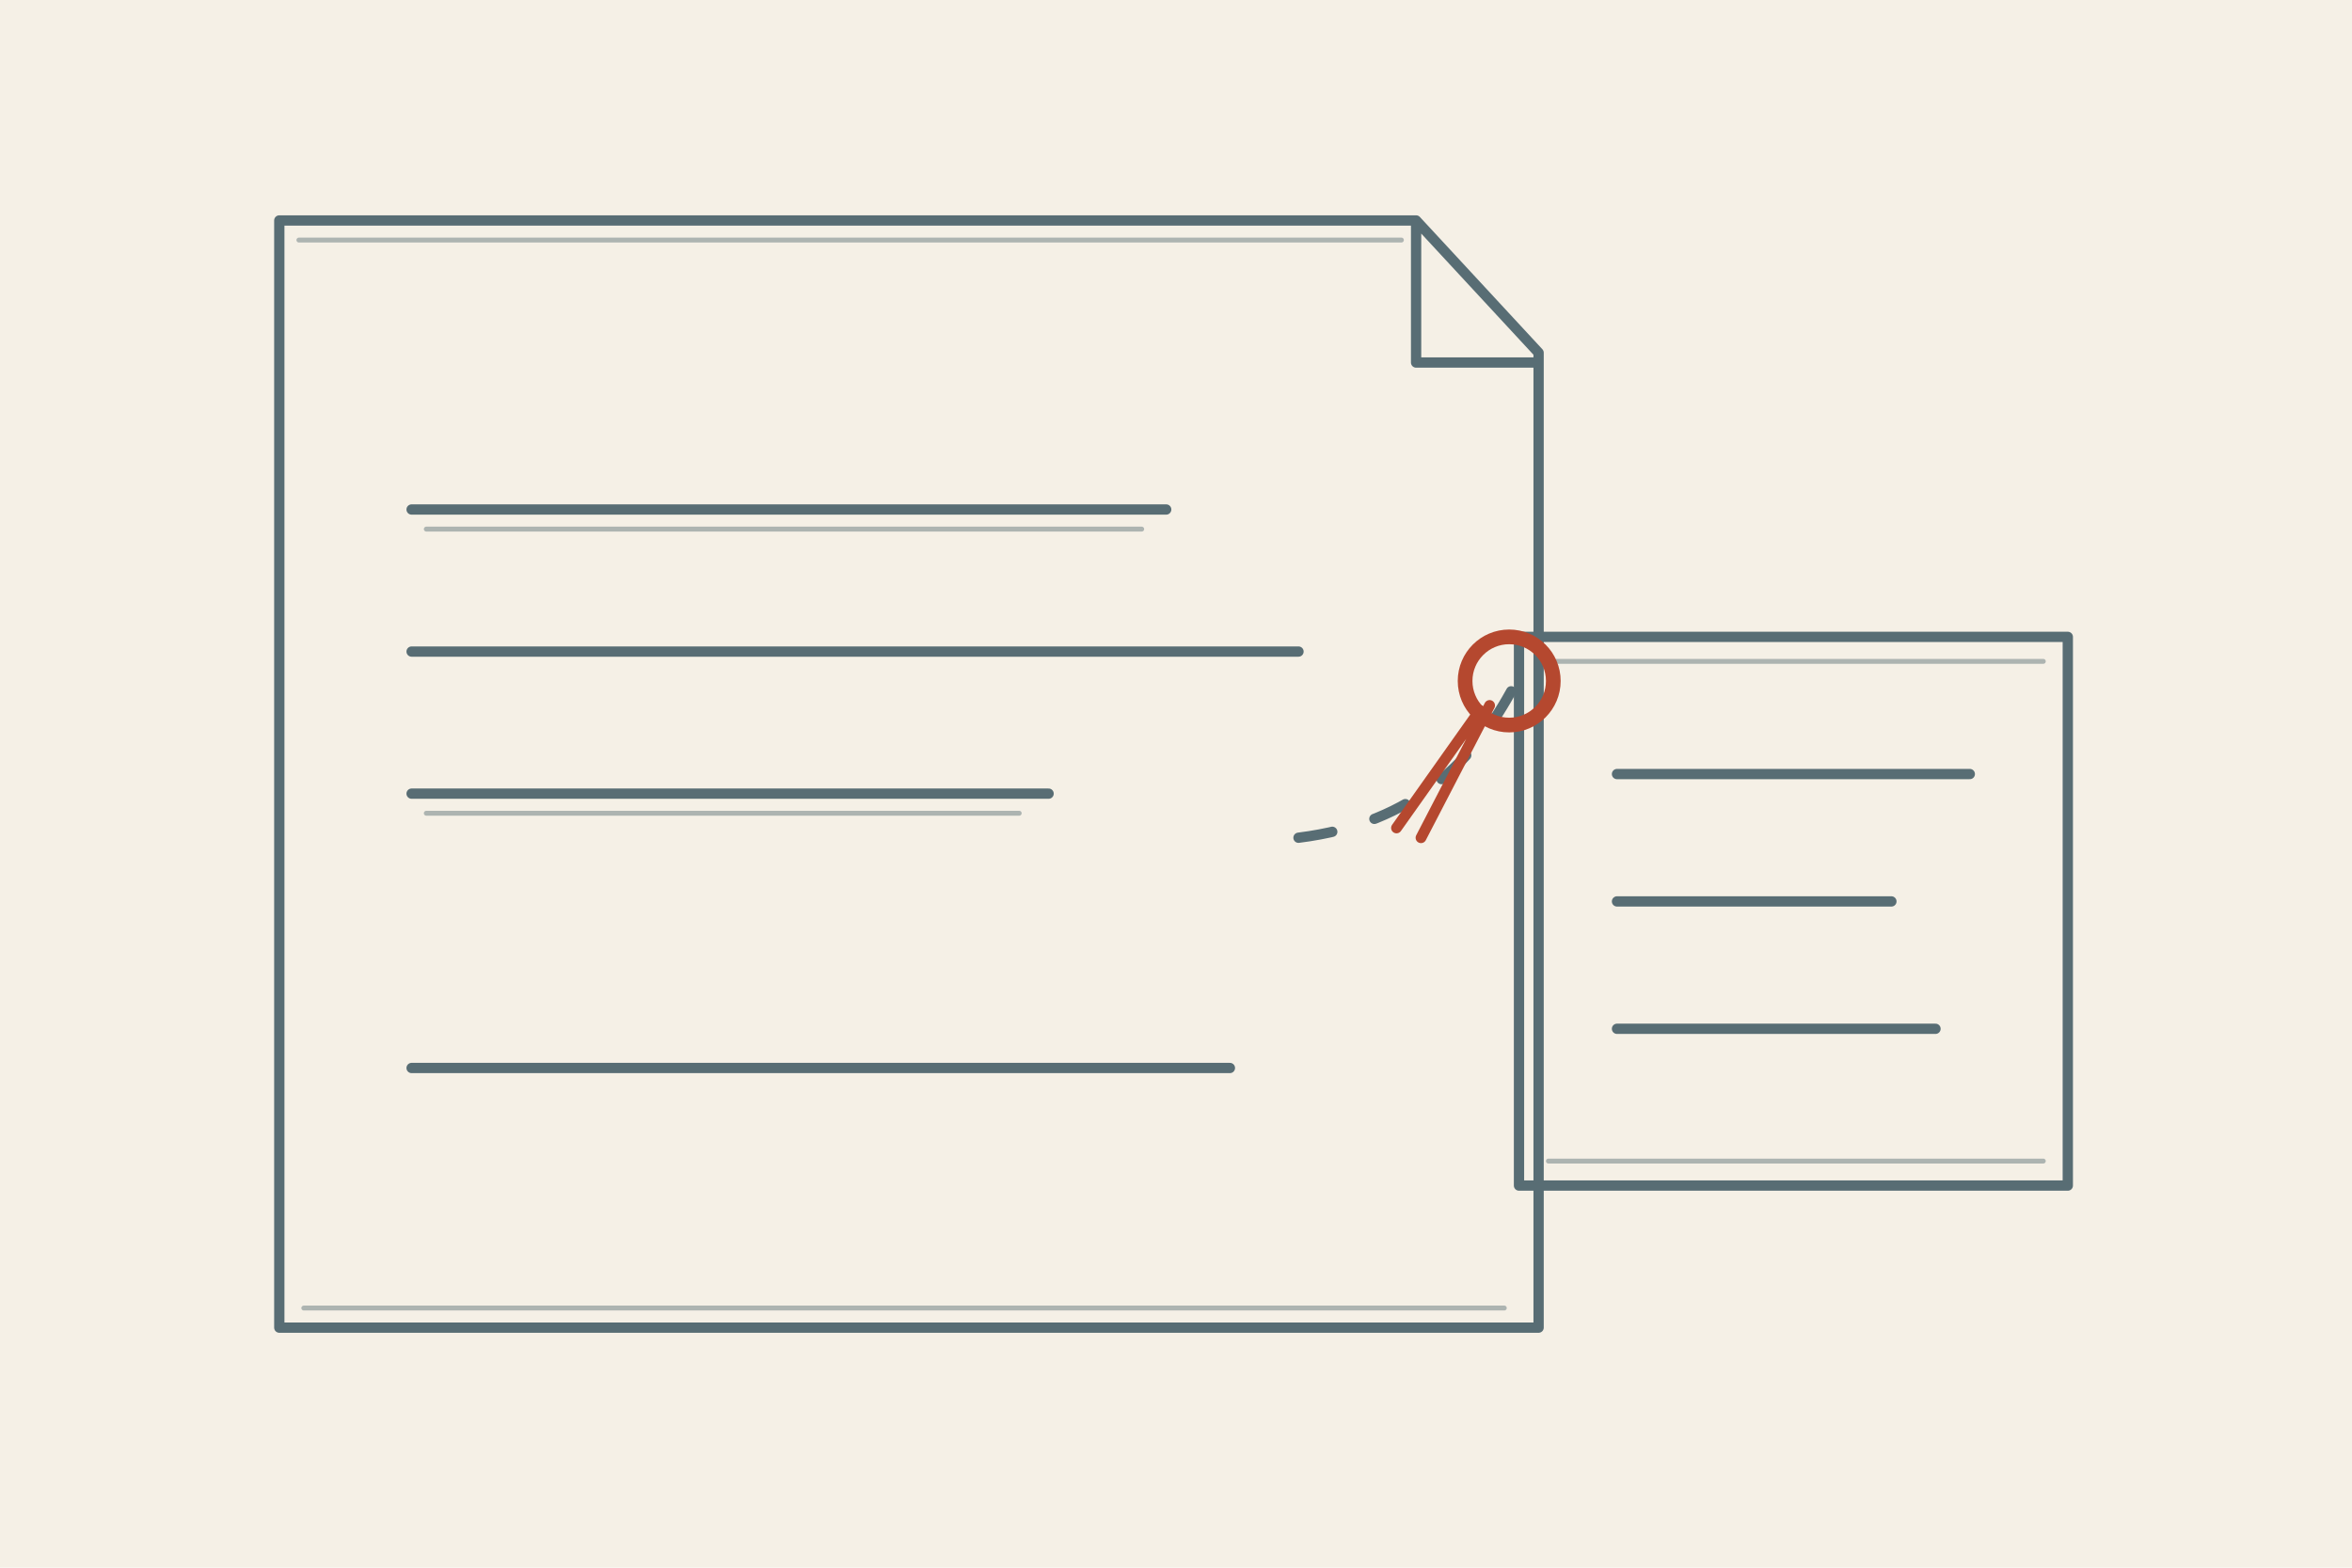
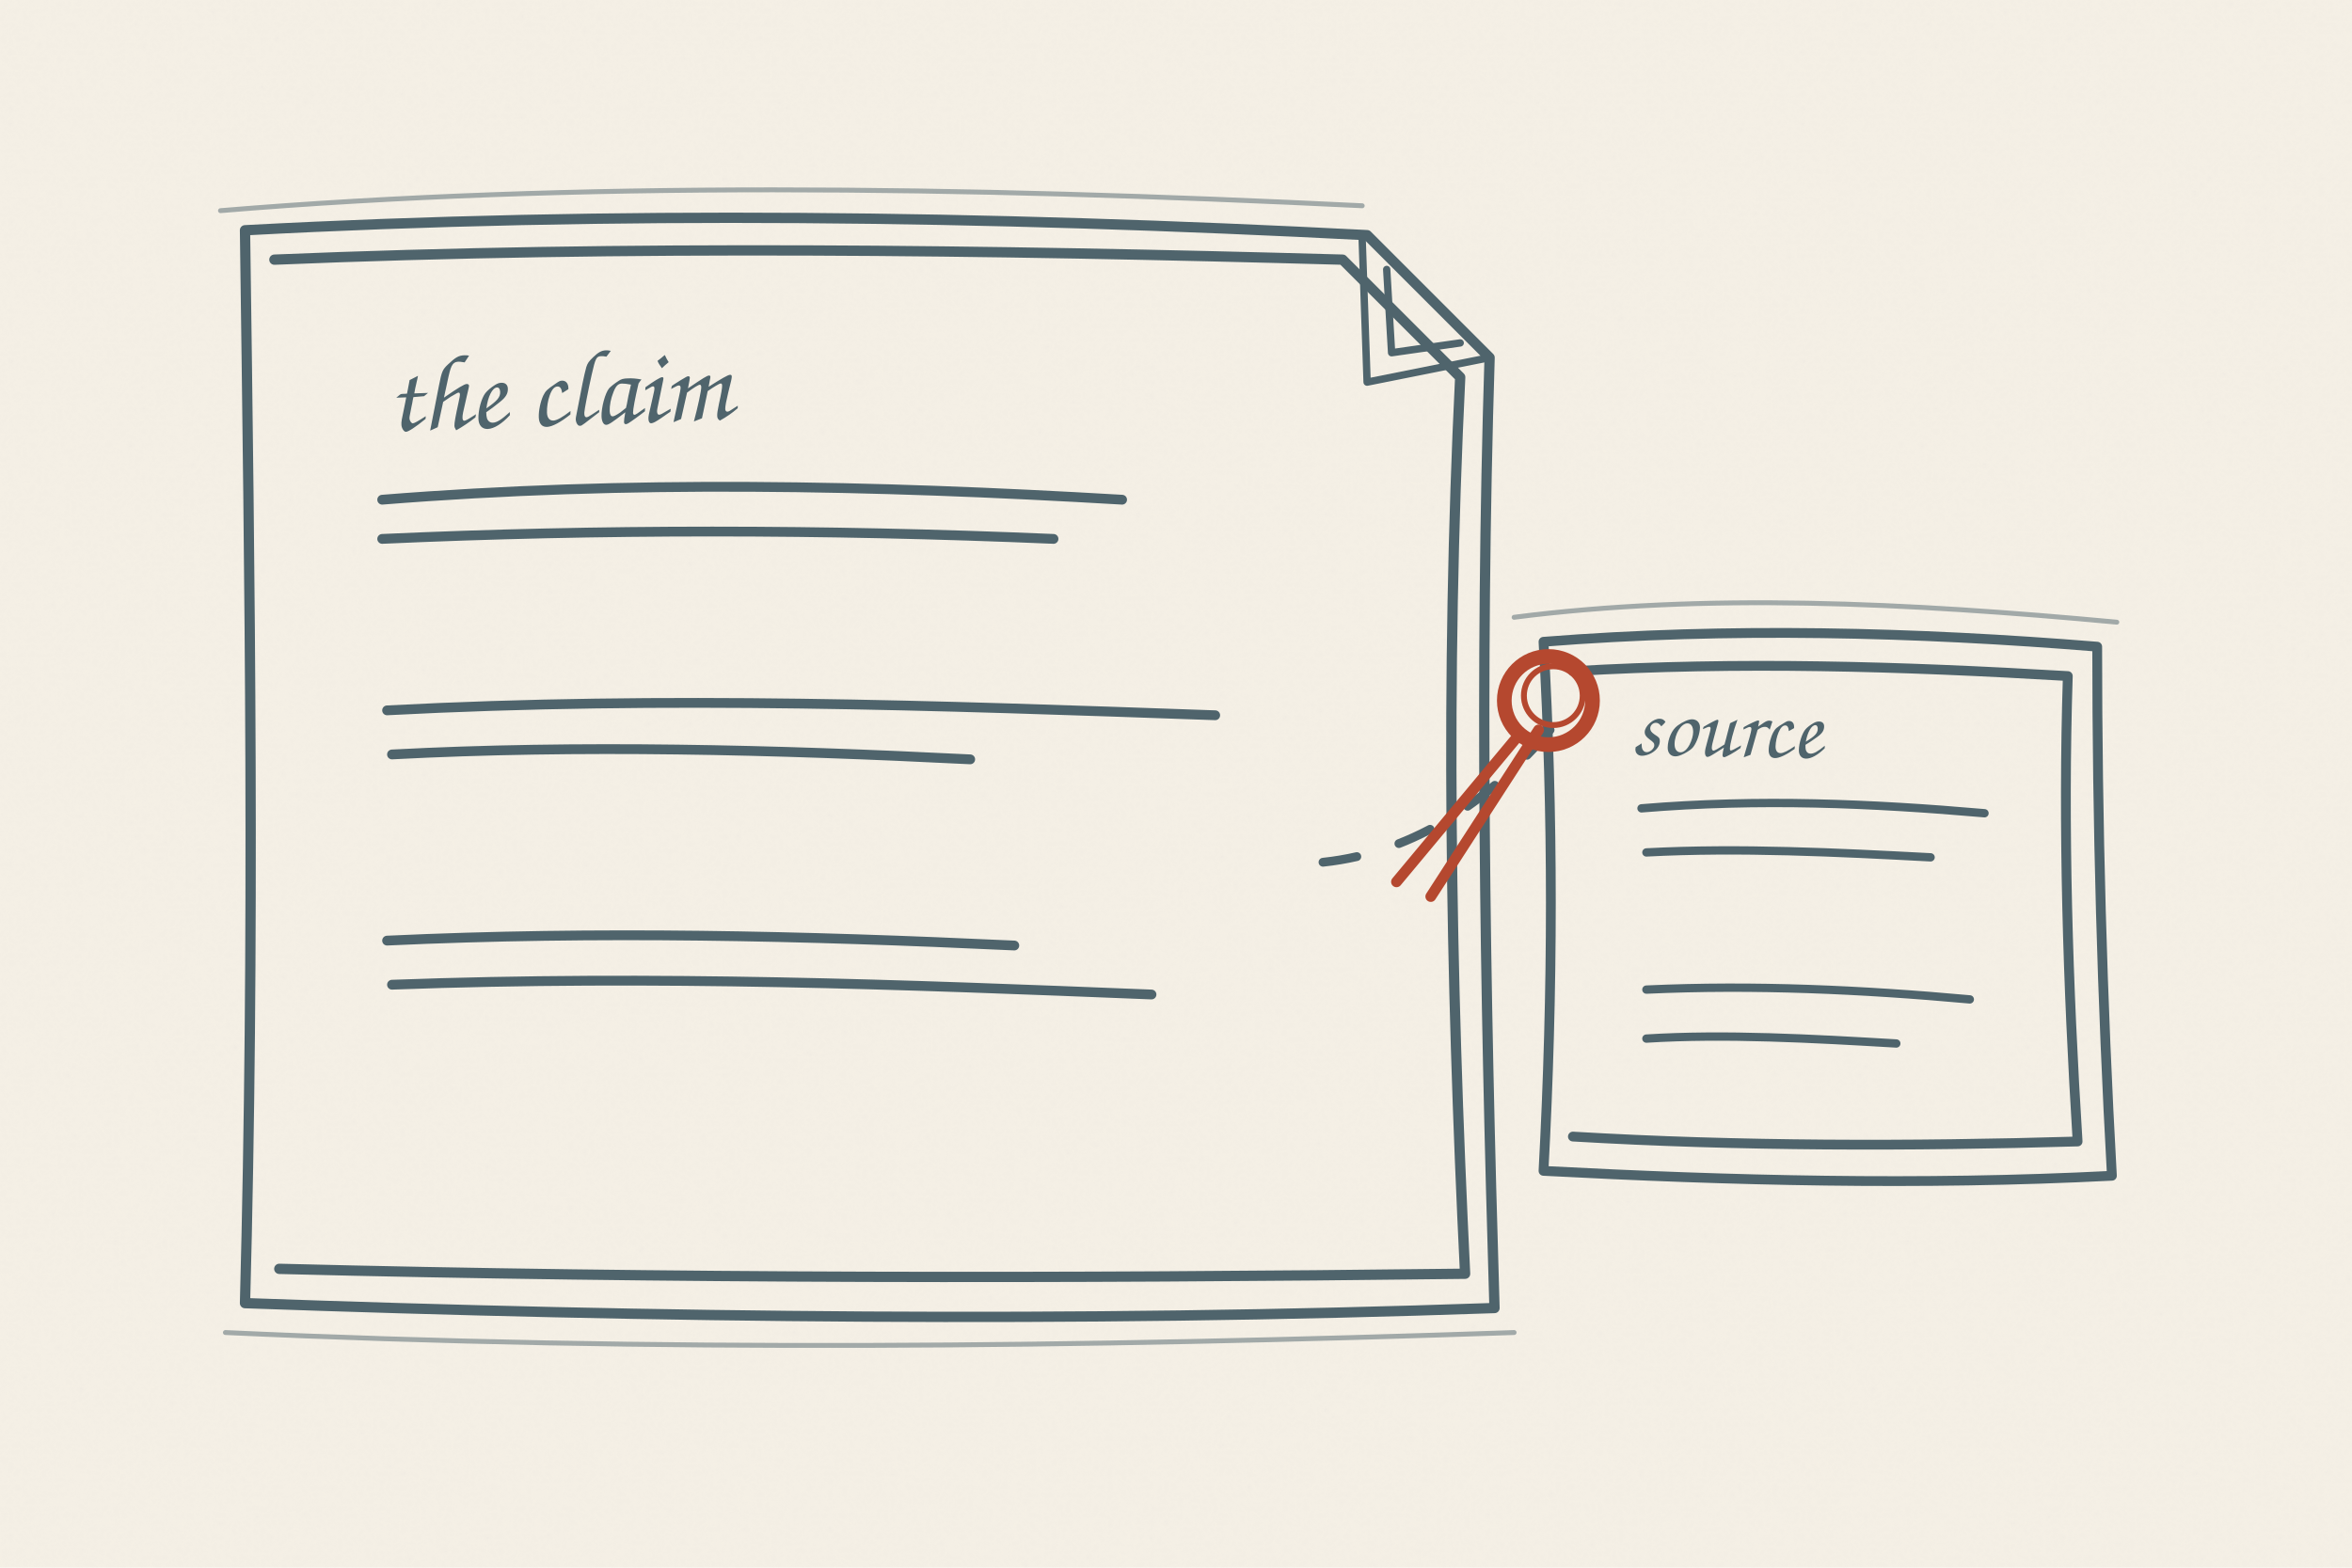
<svg xmlns="http://www.w3.org/2000/svg" viewBox="0 0 480 320" role="img" aria-labelledby="title desc">
+   <defs>
+     <filter id="paper">
+       <feTurbulence baseFrequency=".7" numOctaves="3" seed="12" result="n" />
+       <feColorMatrix in="n" values="0 0 0 0 .27 0 0 0 0 .25 0 0 0 0 .20 0 0 0 .055 0" />
+     </filter>
+   </defs>
  <rect width="480" height="320" fill="#f5f0e6" />
-   <g fill="none" stroke="#586d74" stroke-linecap="round" stroke-linejoin="round">
-     <g stroke-width="2.1">
-       <path d="M57 45h232l25 27v199H57zM289 46v28h25M84 104h154M84 133h181M84 162h130M84 218h167" />
-       <path d="M310 130h112v112H310zM330 158h72M330 184h56M330 210h65" />
-       <path d="M265 171c24-3 36-16 44-31" stroke-dasharray="7 9" />
-     </g>
-     <g stroke-width="1" opacity=".46">
-       <path d="M61 49h225M62 267h245M317 135h100M316 237h101M87 108h146M87 166h121" />
-     </g>
+   <rect width="480" height="320" filter="url(#paper)" opacity=".55" />
+   <g fill="none" stroke="#4f646c" stroke-linecap="round" stroke-linejoin="round">
+     <path d="M50 47c75-4 151-3 229 1l25 25c-2 64-1 128 1 194-86 3-171 2-255-1 2-74 1-147 0-219Zm6 6c72-3 146-2 218 0l24 24c-3 61-2 122 1 183-82 1-163 1-242-1" stroke-width="2.1" />
+     <path d="m278 49 1 29 25-5m-21-18 1 17 14-2" stroke-width="1.5" />
+     <path d="M78 102c50-4 100-3 151 0m-151 8c44-2 90-2 137 0M79 145c57-3 112-1 169 1m-168 8c38-2 78-1 118 1M79 192c43-2 85-1 128 1m-127 8c54-2 105 0 155 2" stroke-width="2" />
+     <path d="M315 131c38-3 76-2 113 1 0 36 1 72 3 108-39 2-78 1-116-1 2-37 2-73 0-108Zm6 6c34-2 67-1 101 1-1 31 0 63 2 95-34 1-69 1-103-1" stroke-width="2" />
+     <path d="M335 165c24-2 47-1 70 1m-69 8c19-1 39 0 58 1m-58 27c22-1 44 0 66 2m-66 8c16-1 34 0 51 1" stroke-width="1.7" />
+     <path d="M270 176c19-2 35-13 48-29" stroke-width="1.8" stroke-dasharray="7 9" />
+     <path d="M45 43c72-6 151-5 233-1M46 272c87 4 175 3 263 0M309 126c39-5 80-3 123 1" stroke-width="1" opacity=".5" />
  </g>
-   <g fill="none" stroke="#b5482f" stroke-linecap="round" stroke-linejoin="round">
-     <circle cx="308" cy="139" r="9" stroke-width="3" />
-     <path d="m302 145-17 24M304 144l-14 27" stroke-width="2.2" />
+   <g fill="#4f646c" font-family="Bradley Hand, Comic Sans MS, cursive">
+     <text x="79" y="88" font-size="22" transform="rotate(-2 79 88)">the claim</text>
+     <text x="333" y="154" font-size="18" transform="rotate(1 333 154)">source</text>
+   </g>
+   <g fill="none" stroke="#b5482f" stroke-linecap="round">
+     <circle cx="316" cy="143" r="9" stroke-width="3" />
+     <circle cx="317" cy="142" r="6" stroke-width="1.2" />
+     <path d="m310 150-25 30m29-31-22 34" stroke-width="2.2" />
  </g>
</svg>
